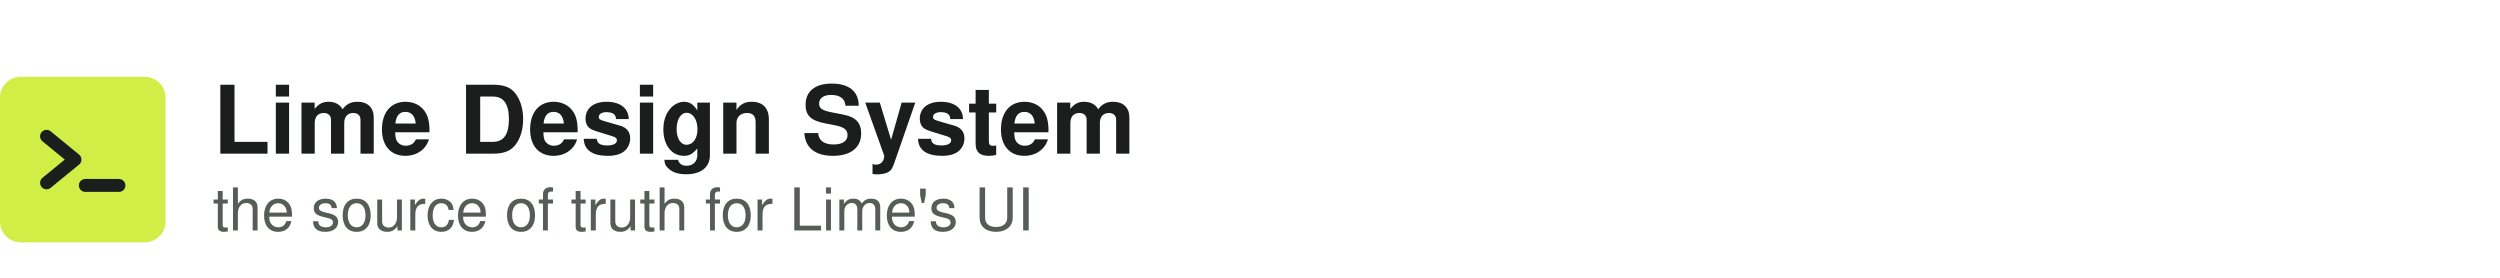
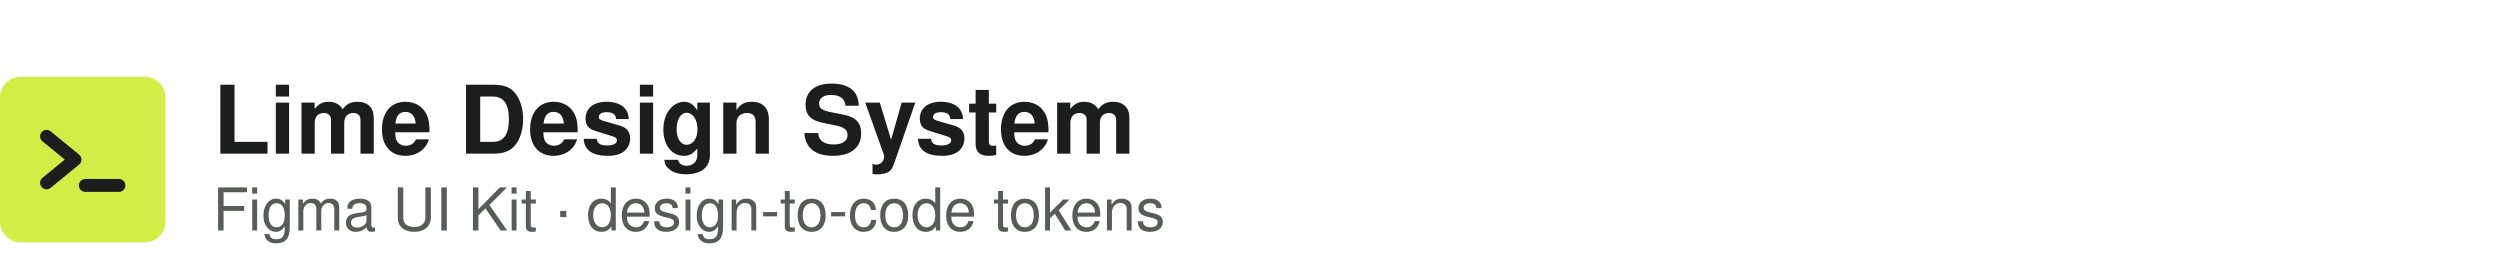
<svg xmlns="http://www.w3.org/2000/svg" width="846" height="94" viewBox="0 0 846 94">
  <g transform="translate(0 26) scale(.875)">
    <rect x="0" y="0" width="64" height="64" rx="8" fill="#d2ee46" />
    <g fill="none" stroke="#1b1e1c" stroke-width="5" stroke-linecap="round" stroke-linejoin="round">
      <polyline points="18,23 29,32 18,41" />
      <line x1="33" y1="42" x2="46" y2="42" />
    </g>
  </g>
  <text x="72" y="52" style="font:700 32px -apple-system, BlinkMacSystemFont, 'Segoe UI', Helvetica, Arial, sans-serif" fill="#1b1e1c">Lime Design System</text>
-   <text x="72" y="78" style="font:400 20px -apple-system, BlinkMacSystemFont, 'Segoe UI', Helvetica, Arial, sans-serif" fill="#565d56">the source of truth for Lime's UI</text>
+   <text x="72" y="78" style="font:400 20px -apple-system, BlinkMacSystemFont, 'Segoe UI', Helvetica, Arial, sans-serif" fill="#565d56">Figma UI Kit · design-to-code tokens</text>
</svg>
